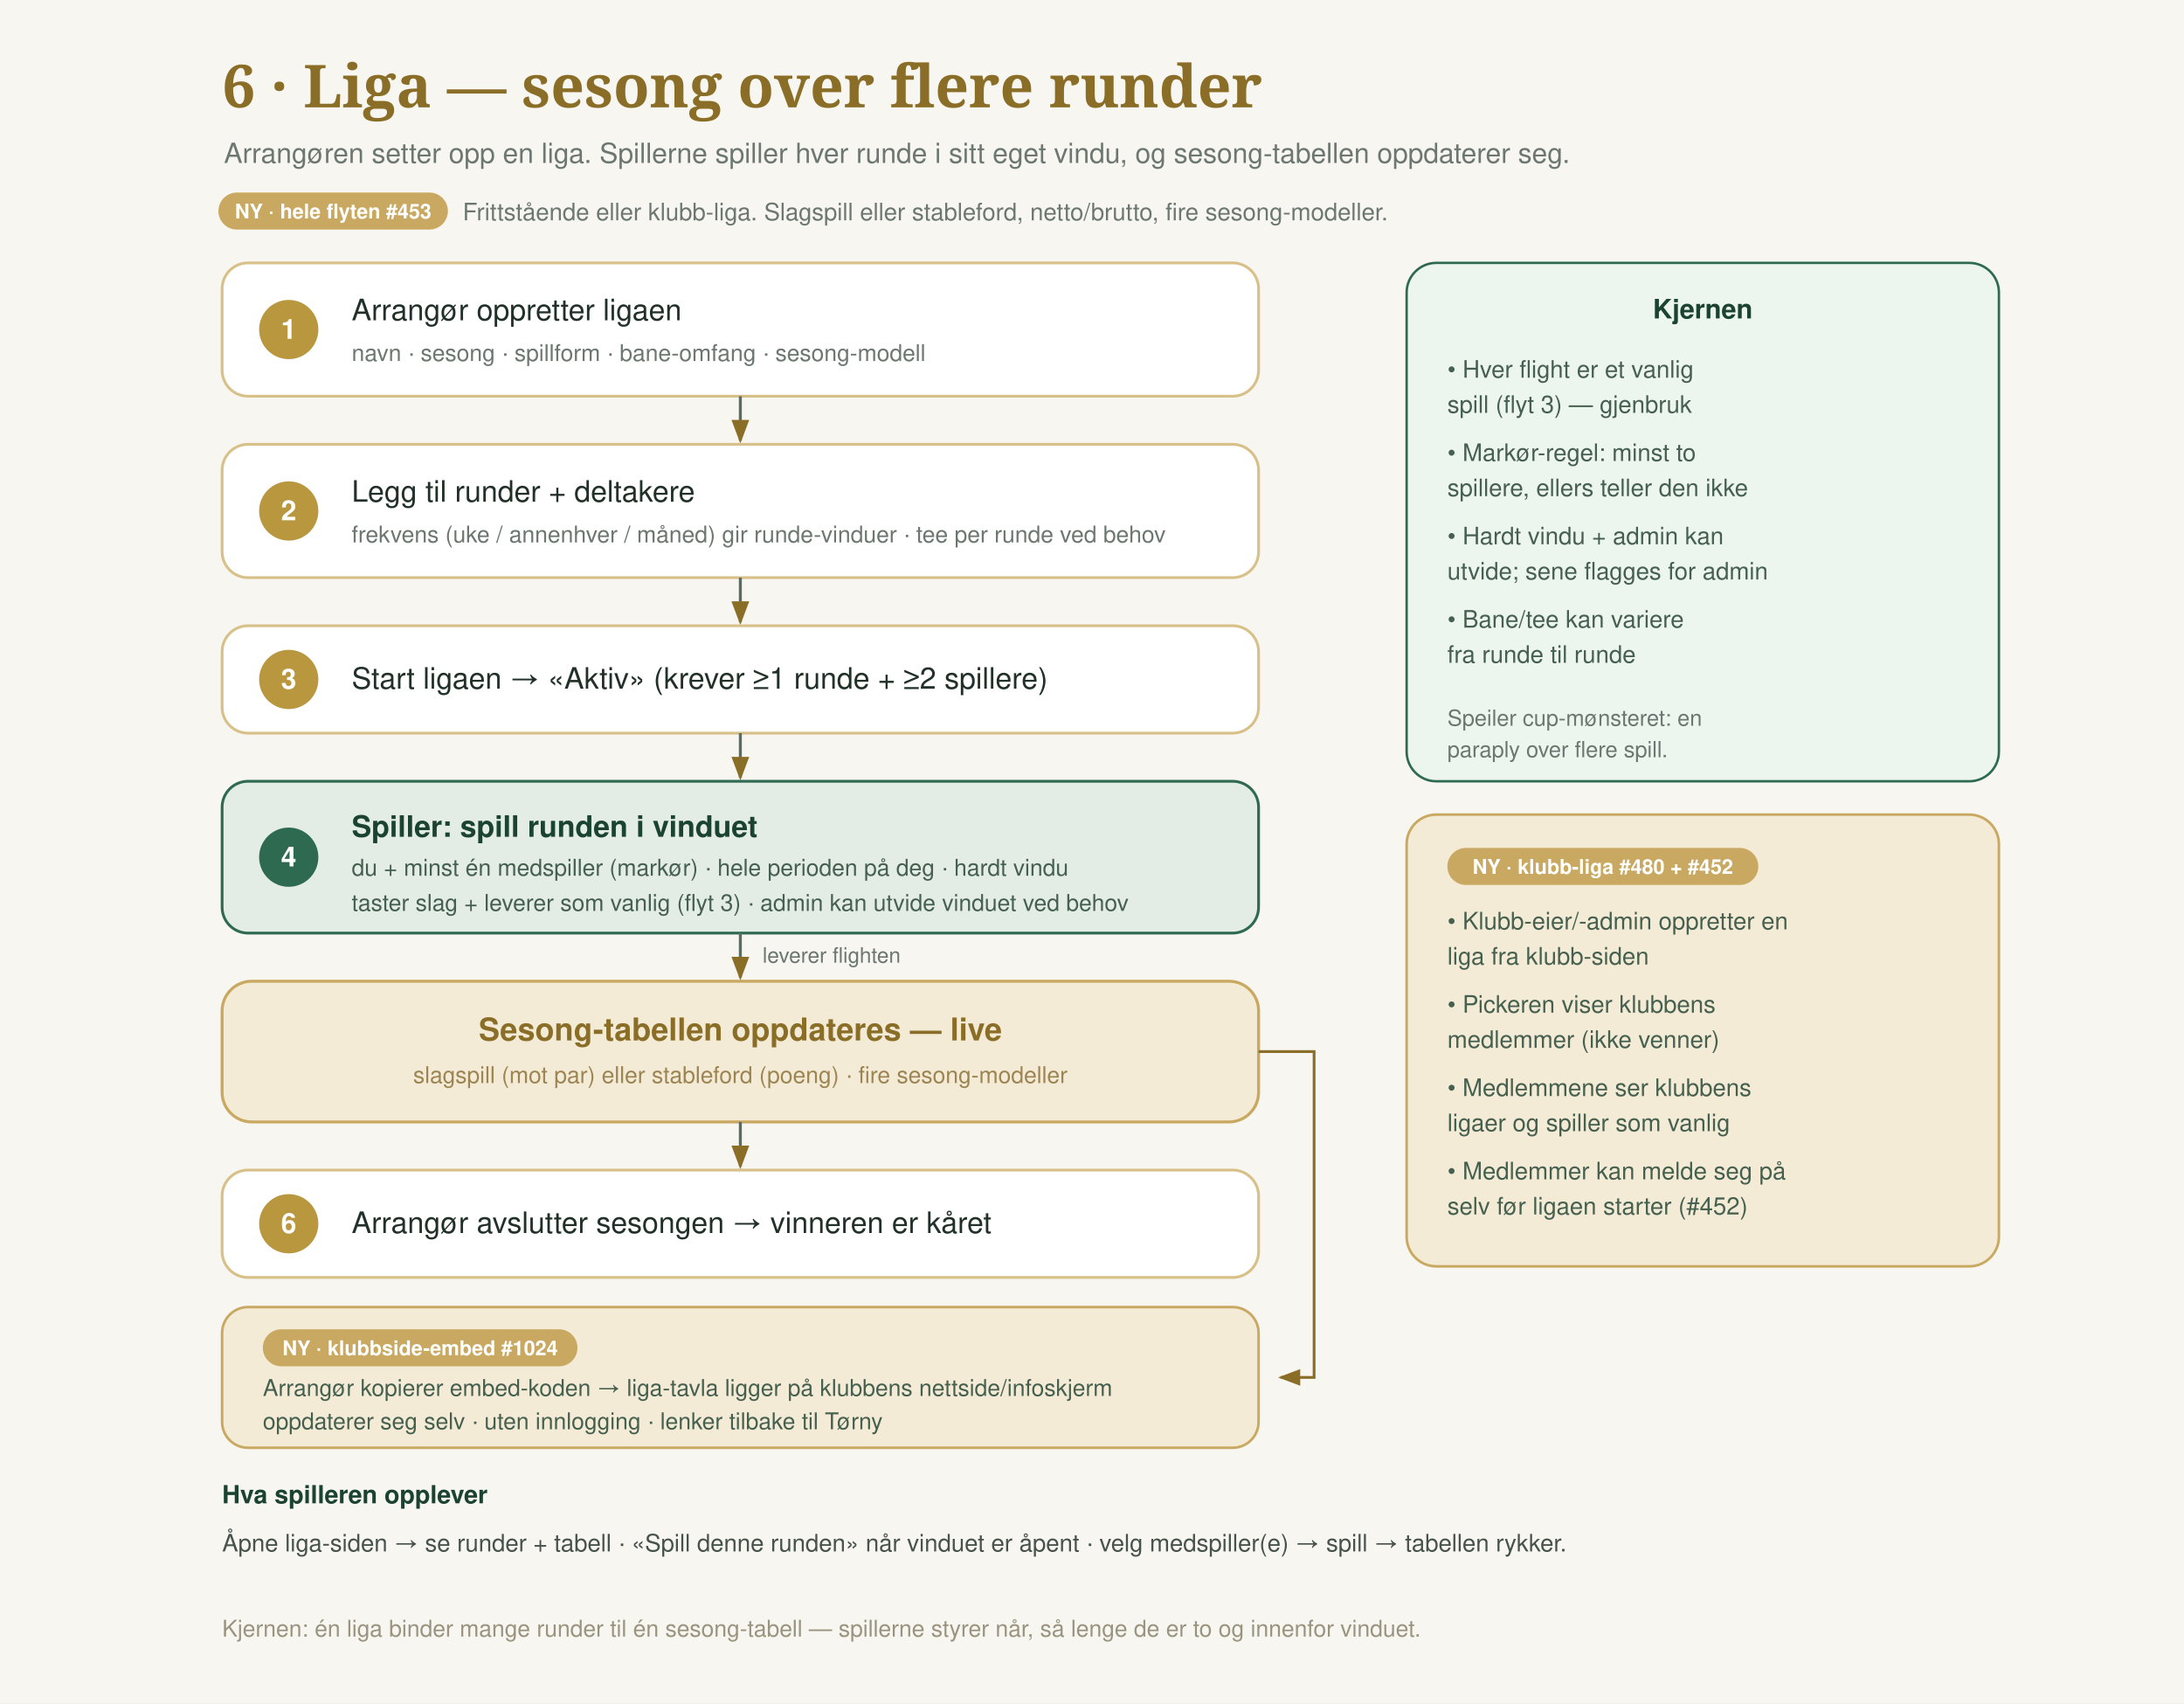
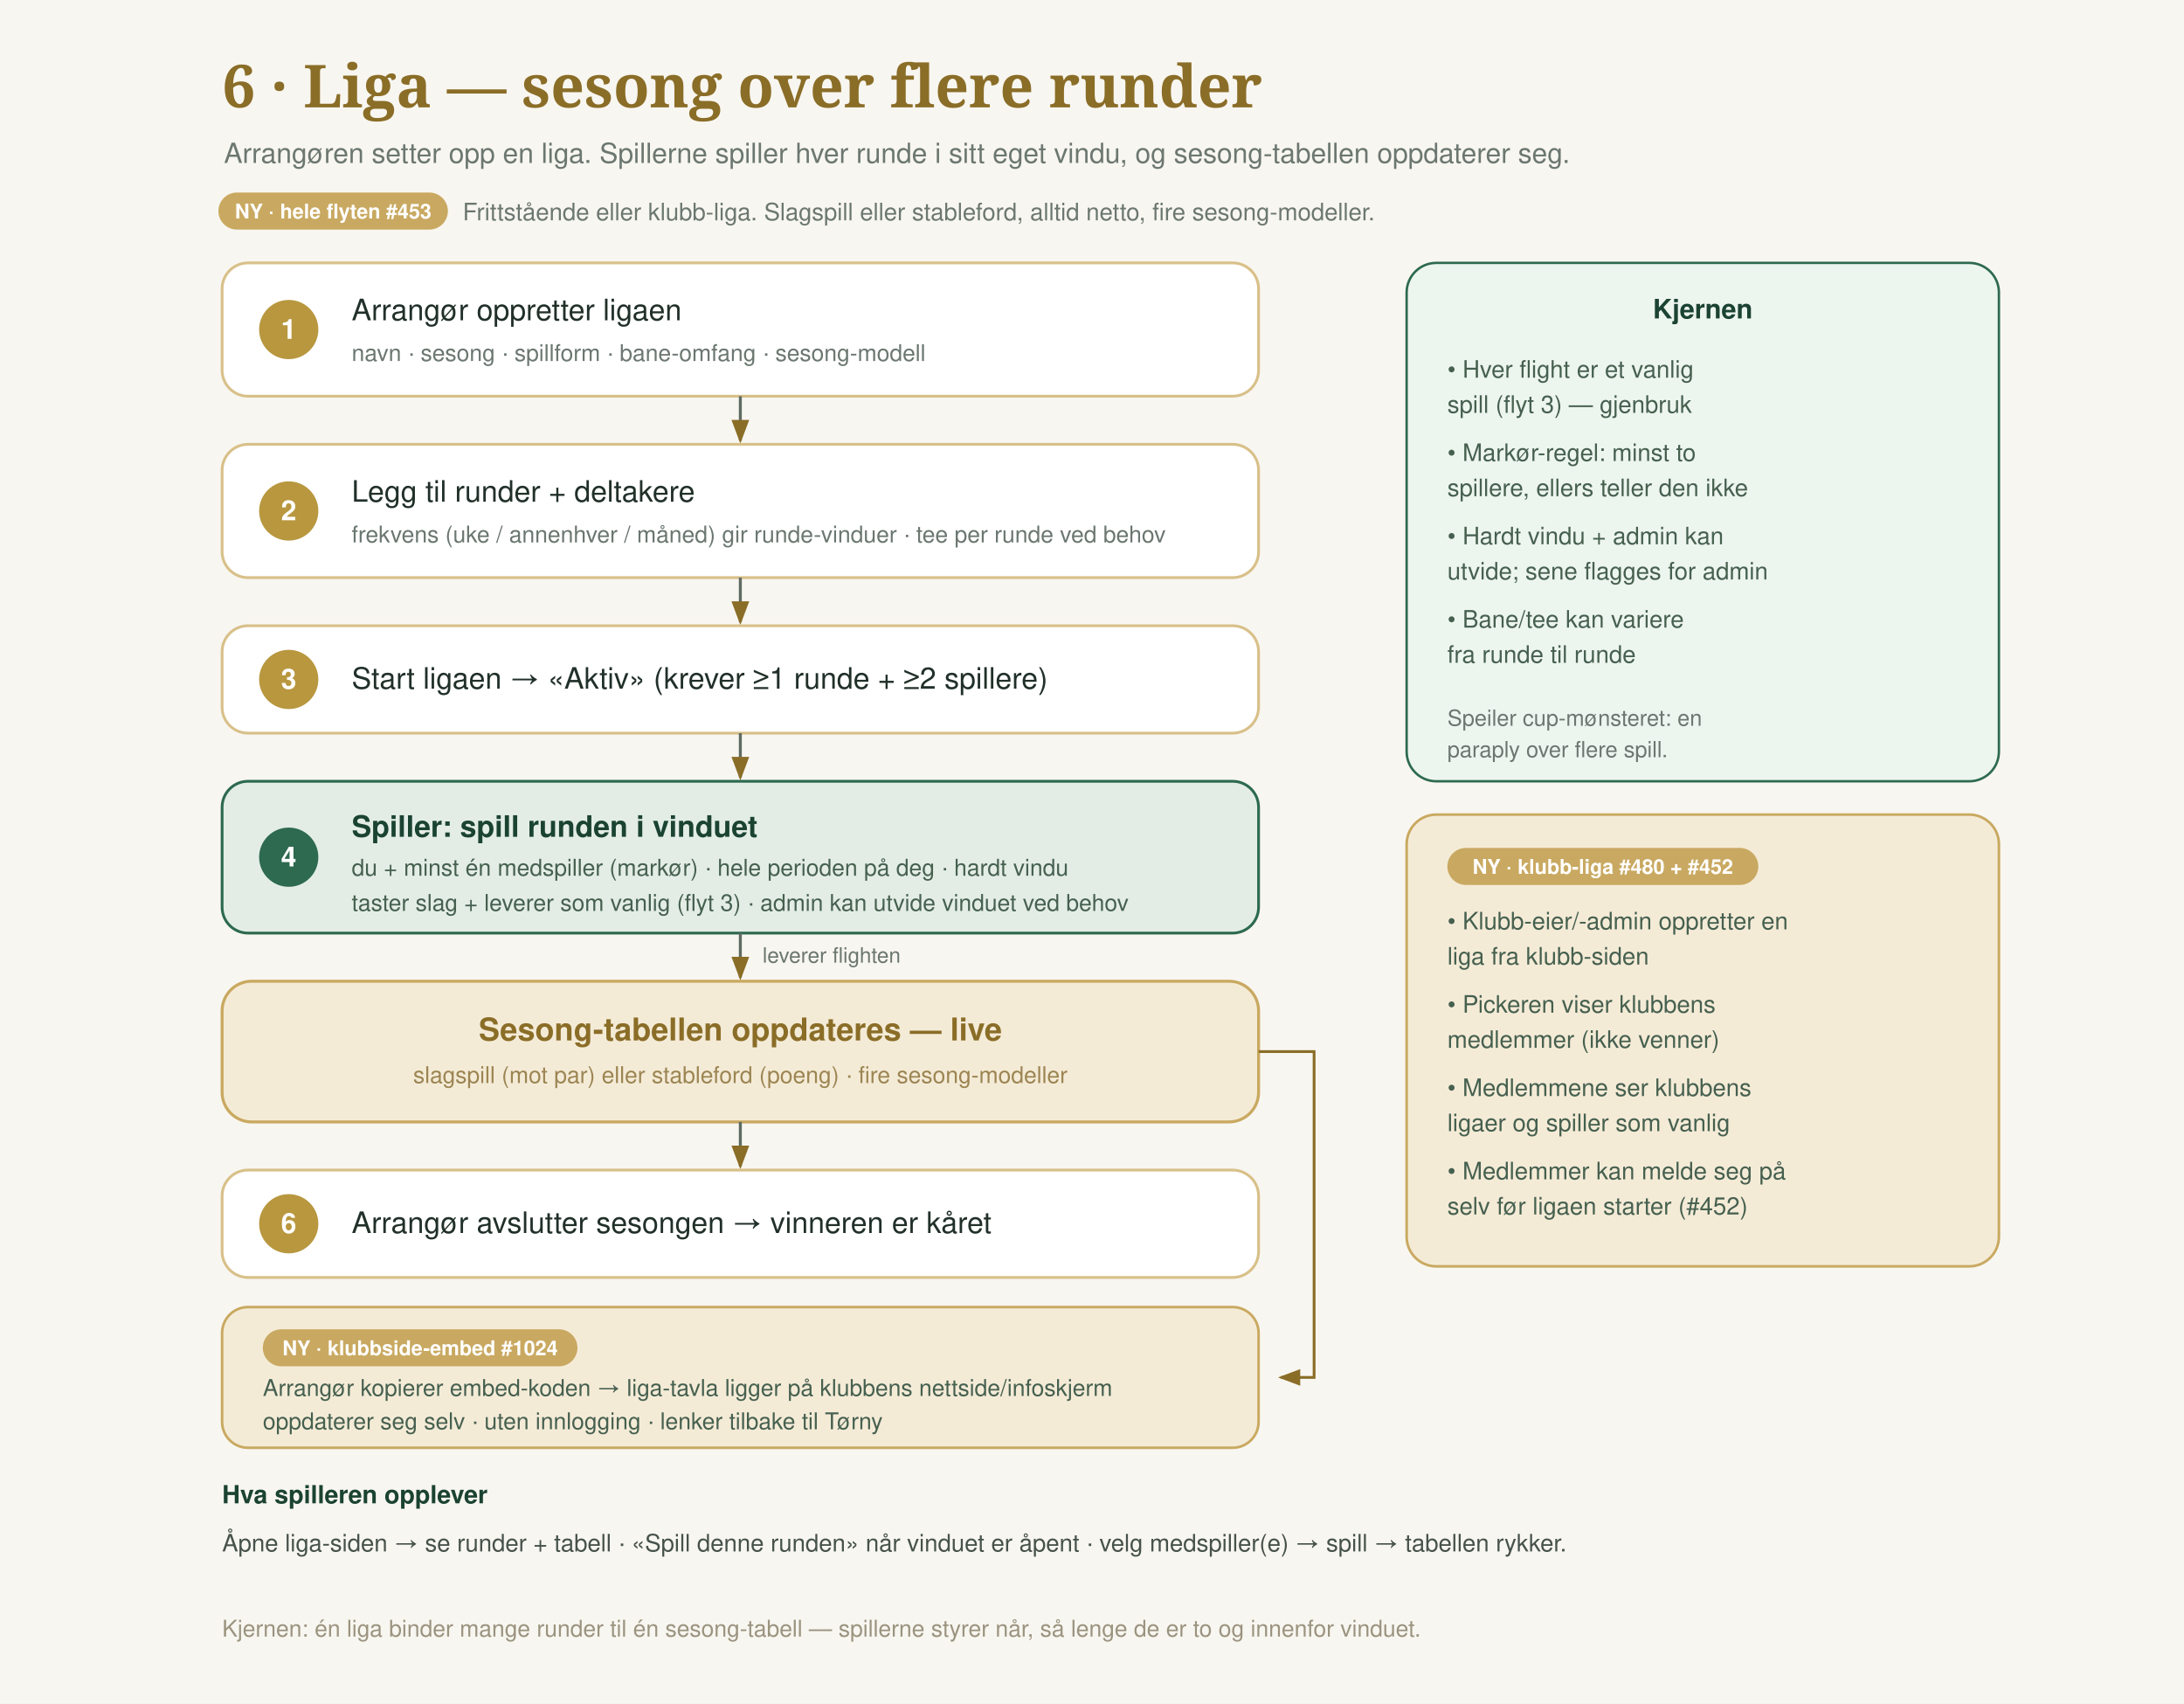
<svg xmlns="http://www.w3.org/2000/svg" width="1180" height="920" viewBox="0 0 1180 920" font-family="-apple-system, Helvetica, Arial, sans-serif">
  <defs>
    <marker id="a" markerWidth="10" markerHeight="8" refX="7" refY="3" orient="auto">
      <path d="M0,0 L8,3 L0,6 Z" fill="#8A6D27" />
    </marker>
  </defs>
  <rect width="1180" height="920" fill="#F8F6F0" />
  <text x="120" y="58" font-family="Georgia, serif" font-size="32" font-weight="600" fill="#8A6D27">6 · Liga — sesong over flere runder</text>
  <text x="121" y="88" font-size="15" fill="#6B7770">Arrangøren setter opp en liga. Spillerne spiller hver runde i sitt eget vindu, og sesong-tabellen oppdaterer seg.</text>
  <g font-size="13">
    <rect x="118" y="104" width="124" height="20" rx="10" fill="#C9A961" />
    <text x="180" y="118" text-anchor="middle" font-size="11" font-weight="700" fill="#FFFFFF">NY · hele flyten #453</text>
-     <text x="250" y="119" fill="#6B7770">Frittstående eller klubb-liga. Slagspill eller stableford, netto/brutto, fire sesong-modeller.</text>
+     <text x="250" y="119" fill="#6B7770">Frittstående eller klubb-liga. Slagspill eller stableford, alltid netto, fire sesong-modeller.</text>
  </g>
  <rect x="120" y="142" width="560" height="72" rx="14" fill="#FFFFFF" stroke="#D8C089" stroke-width="1.5" />
  <circle cx="156" cy="178" r="16" fill="#B8973F" />
  <text x="156" y="183" text-anchor="middle" font-size="15" font-weight="700" fill="#FFFFFF">1</text>
  <text x="190" y="173" font-size="16" fill="#213029">Arrangør oppretter ligaen</text>
  <text x="190" y="195" font-size="12.5" fill="#6B7770">navn · sesong · spillform · bane-omfang · sesong-modell</text>
  <line x1="400" y1="214" x2="400" y2="238" stroke="#5E6B63" stroke-width="1.6" marker-end="url(#a)" />
  <rect x="120" y="240" width="560" height="72" rx="14" fill="#FFFFFF" stroke="#D8C089" stroke-width="1.5" />
  <circle cx="156" cy="276" r="16" fill="#B8973F" />
  <text x="156" y="281" text-anchor="middle" font-size="15" font-weight="700" fill="#FFFFFF">2</text>
  <text x="190" y="271" font-size="16" fill="#213029">Legg til runder + deltakere</text>
  <text x="190" y="293" font-size="12.5" fill="#6B7770">frekvens (uke / annenhver / måned) gir runde-vinduer · tee per runde ved behov</text>
  <line x1="400" y1="312" x2="400" y2="336" stroke="#5E6B63" stroke-width="1.6" marker-end="url(#a)" />
  <rect x="120" y="338" width="560" height="58" rx="14" fill="#FFFFFF" stroke="#D8C089" stroke-width="1.5" />
  <circle cx="156" cy="367" r="16" fill="#B8973F" />
  <text x="156" y="372" text-anchor="middle" font-size="15" font-weight="700" fill="#FFFFFF">3</text>
  <text x="190" y="372" font-size="16" fill="#213029">Start ligaen → «Aktiv» (krever ≥1 runde + ≥2 spillere)</text>
  <line x1="400" y1="396" x2="400" y2="420" stroke="#5E6B63" stroke-width="1.6" marker-end="url(#a)" />
  <rect x="120" y="422" width="560" height="82" rx="14" fill="#E3EDE6" stroke="#2D6A4F" stroke-width="1.5" />
  <circle cx="156" cy="463" r="16" fill="#2D6A4F" />
  <text x="156" y="468" text-anchor="middle" font-size="15" font-weight="700" fill="#FFFFFF">4</text>
  <text x="190" y="452" font-size="16" font-weight="600" fill="#1B4332">Spiller: spill runden i vinduet</text>
  <text x="190" y="473" font-size="12.5" fill="#46604F">du + minst én medspiller (markør) · hele perioden på deg · hardt vindu</text>
  <text x="190" y="492" font-size="12.5" fill="#46604F">taster slag + leverer som vanlig (flyt 3) · admin kan utvide vinduet ved behov</text>
  <line x1="400" y1="504" x2="400" y2="528" stroke="#5E6B63" stroke-width="1.6" marker-end="url(#a)" />
  <text x="412" y="520" font-size="11.5" fill="#6B7770">leverer flighten</text>
  <rect x="120" y="530" width="560" height="76" rx="16" fill="#F4EBD7" stroke="#C9A961" stroke-width="1.6" />
  <text x="400" y="562" text-anchor="middle" font-size="17" font-weight="700" fill="#8A6D27">Sesong-tabellen oppdateres — live</text>
  <text x="400" y="585" text-anchor="middle" font-size="12.5" fill="#9C8552">slagspill (mot par) eller stableford (poeng) · fire sesong-modeller</text>
  <line x1="400" y1="606" x2="400" y2="630" stroke="#5E6B63" stroke-width="1.6" marker-end="url(#a)" />
  <rect x="120" y="632" width="560" height="58" rx="14" fill="#FFFFFF" stroke="#D8C089" stroke-width="1.5" />
  <circle cx="156" cy="661" r="16" fill="#B8973F" />
  <text x="156" y="666" text-anchor="middle" font-size="15" font-weight="700" fill="#FFFFFF">6</text>
  <text x="190" y="666" font-size="16" fill="#213029">Arrangør avslutter sesongen → vinneren er kåret</text>
  <rect x="760" y="142" width="320" height="280" rx="16" fill="#EDF5EF" stroke="#2D6A4F" stroke-width="1.3" />
  <text x="920" y="172" text-anchor="middle" font-size="14.5" font-weight="700" fill="#1B4332">Kjernen</text>
  <text x="782" y="204" font-size="13" fill="#46604F">• Hver flight er et vanlig</text>
  <text x="782" y="223" font-size="13" fill="#46604F">  spill (flyt 3) — gjenbruk</text>
  <text x="782" y="249" font-size="13" fill="#46604F">• Markør-regel: minst to</text>
  <text x="782" y="268" font-size="13" fill="#46604F">  spillere, ellers teller den ikke</text>
  <text x="782" y="294" font-size="13" fill="#46604F">• Hardt vindu + admin kan</text>
  <text x="782" y="313" font-size="13" fill="#46604F">  utvide; sene flagges for admin</text>
  <text x="782" y="339" font-size="13" fill="#46604F">• Bane/tee kan variere</text>
  <text x="782" y="358" font-size="13" fill="#46604F">  fra runde til runde</text>
  <text x="782" y="392" font-size="12" fill="#6B7770">Speiler cup-mønsteret: en</text>
  <text x="782" y="409" font-size="12" fill="#6B7770">paraply over flere spill.</text>
  <rect x="760" y="440" width="320" height="244" rx="16" fill="#F4EBD7" stroke="#C9A961" stroke-width="1.4" />
  <rect x="782" y="458" width="168" height="20" rx="10" fill="#C9A961" />
  <text x="866" y="472" text-anchor="middle" font-size="11" font-weight="700" fill="#FFFFFF">NY · klubb-liga #480 + #452</text>
  <text x="782" y="502" font-size="13" fill="#46604F">• Klubb-eier/-admin oppretter en</text>
  <text x="782" y="521" font-size="13" fill="#46604F">  liga fra klubb-siden</text>
  <text x="782" y="547" font-size="13" fill="#46604F">• Pickeren viser klubbens</text>
  <text x="782" y="566" font-size="13" fill="#46604F">  medlemmer (ikke venner)</text>
  <text x="782" y="592" font-size="13" fill="#46604F">• Medlemmene ser klubbens</text>
  <text x="782" y="611" font-size="13" fill="#46604F">  ligaer og spiller som vanlig</text>
  <text x="782" y="637" font-size="13" fill="#46604F">• Medlemmer kan melde seg på</text>
  <text x="782" y="656" font-size="13" fill="#46604F">  selv før ligaen starter (#452)</text>
  <path d="M680,568 L710,568 L710,744 L692,744" fill="none" stroke="#8A6D27" stroke-width="1.5" marker-end="url(#a)" />
  <rect x="120" y="706" width="560" height="76" rx="14" fill="#F4EBD7" stroke="#C9A961" stroke-width="1.4" />
  <rect x="142" y="718" width="170" height="20" rx="10" fill="#C9A961" />
  <text x="227" y="732" text-anchor="middle" font-size="11" font-weight="700" fill="#FFFFFF">NY · klubbside-embed #1024</text>
  <text x="142" y="754" font-size="12.5" fill="#46604F">Arrangør kopierer embed-koden → liga-tavla ligger på klubbens nettside/infoskjerm</text>
  <text x="142" y="772" font-size="12.5" fill="#46604F">oppdaterer seg selv · uten innlogging · lenker tilbake til Tørny</text>
  <text x="120" y="812" font-size="13.5" font-weight="700" fill="#1B4332">Hva spilleren opplever</text>
  <text x="120" y="838" font-size="13" fill="#46524B">Åpne liga-siden → se runder + tabell · «Spill denne runden» når vinduet er åpent · velg medspiller(e) → spill → tabellen rykker.</text>
  <text x="120" y="884" font-size="12.5" fill="#9A937F">Kjernen: én liga binder mange runder til én sesong-tabell — spillerne styrer når, så lenge de er to og innenfor vinduet.</text>
</svg>
